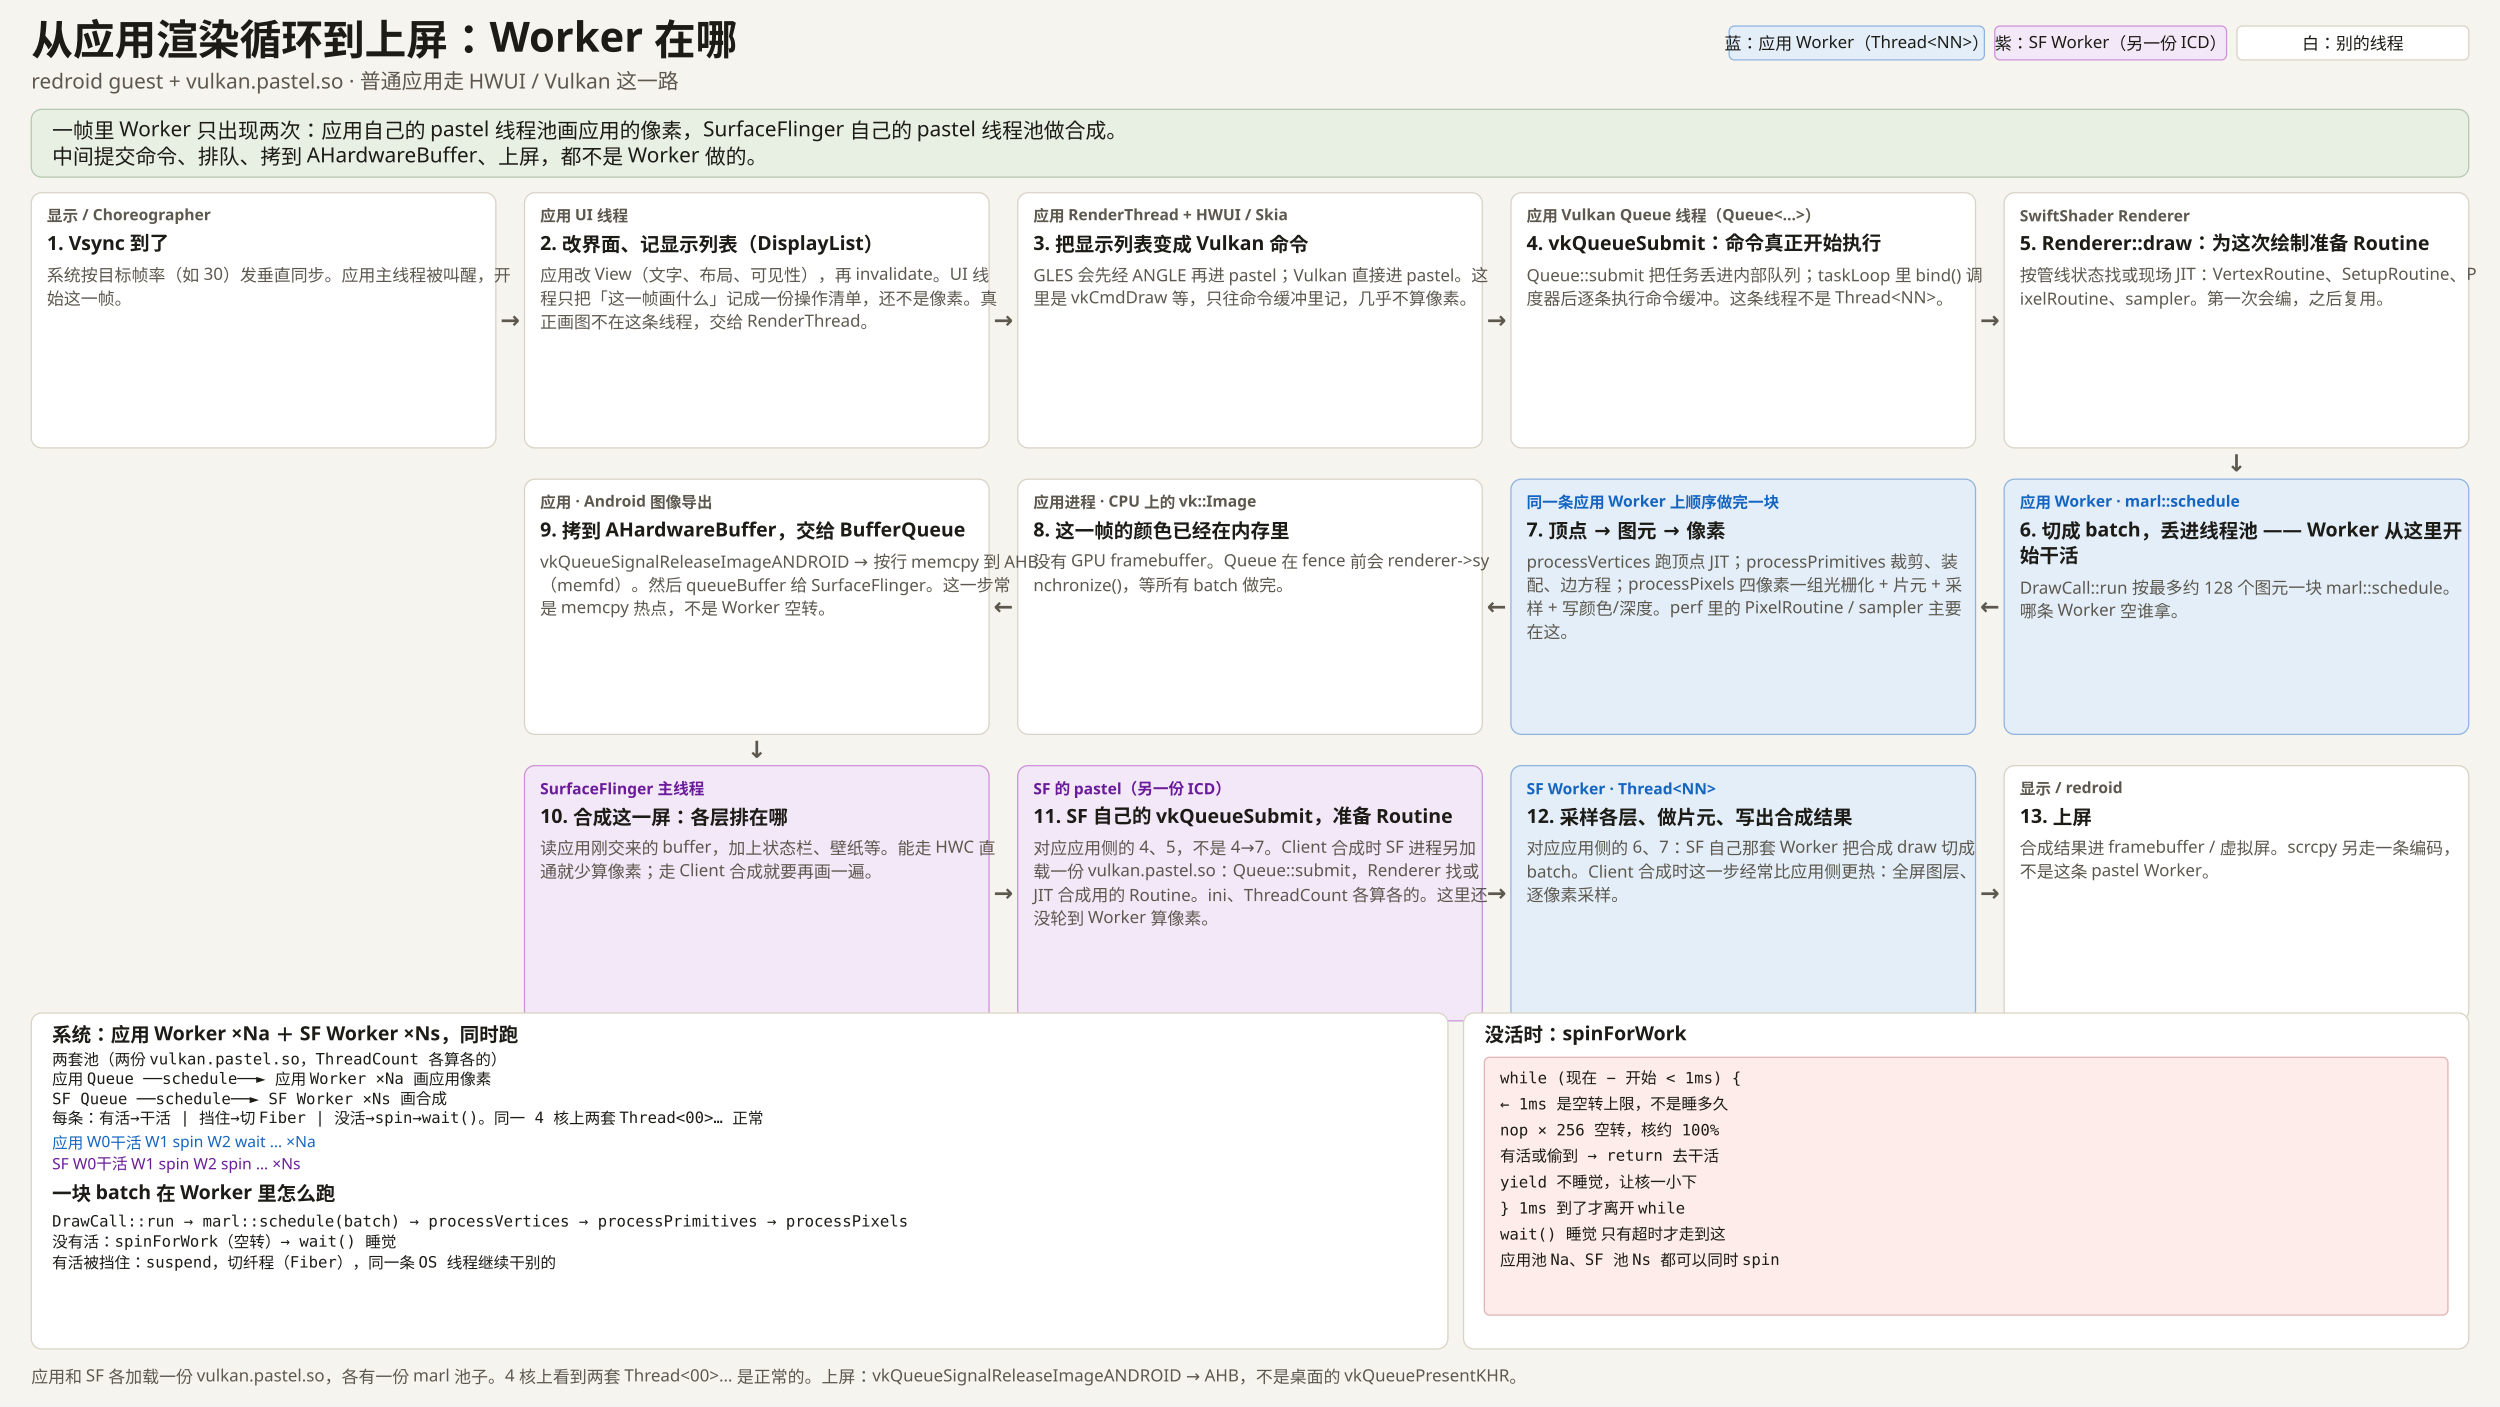
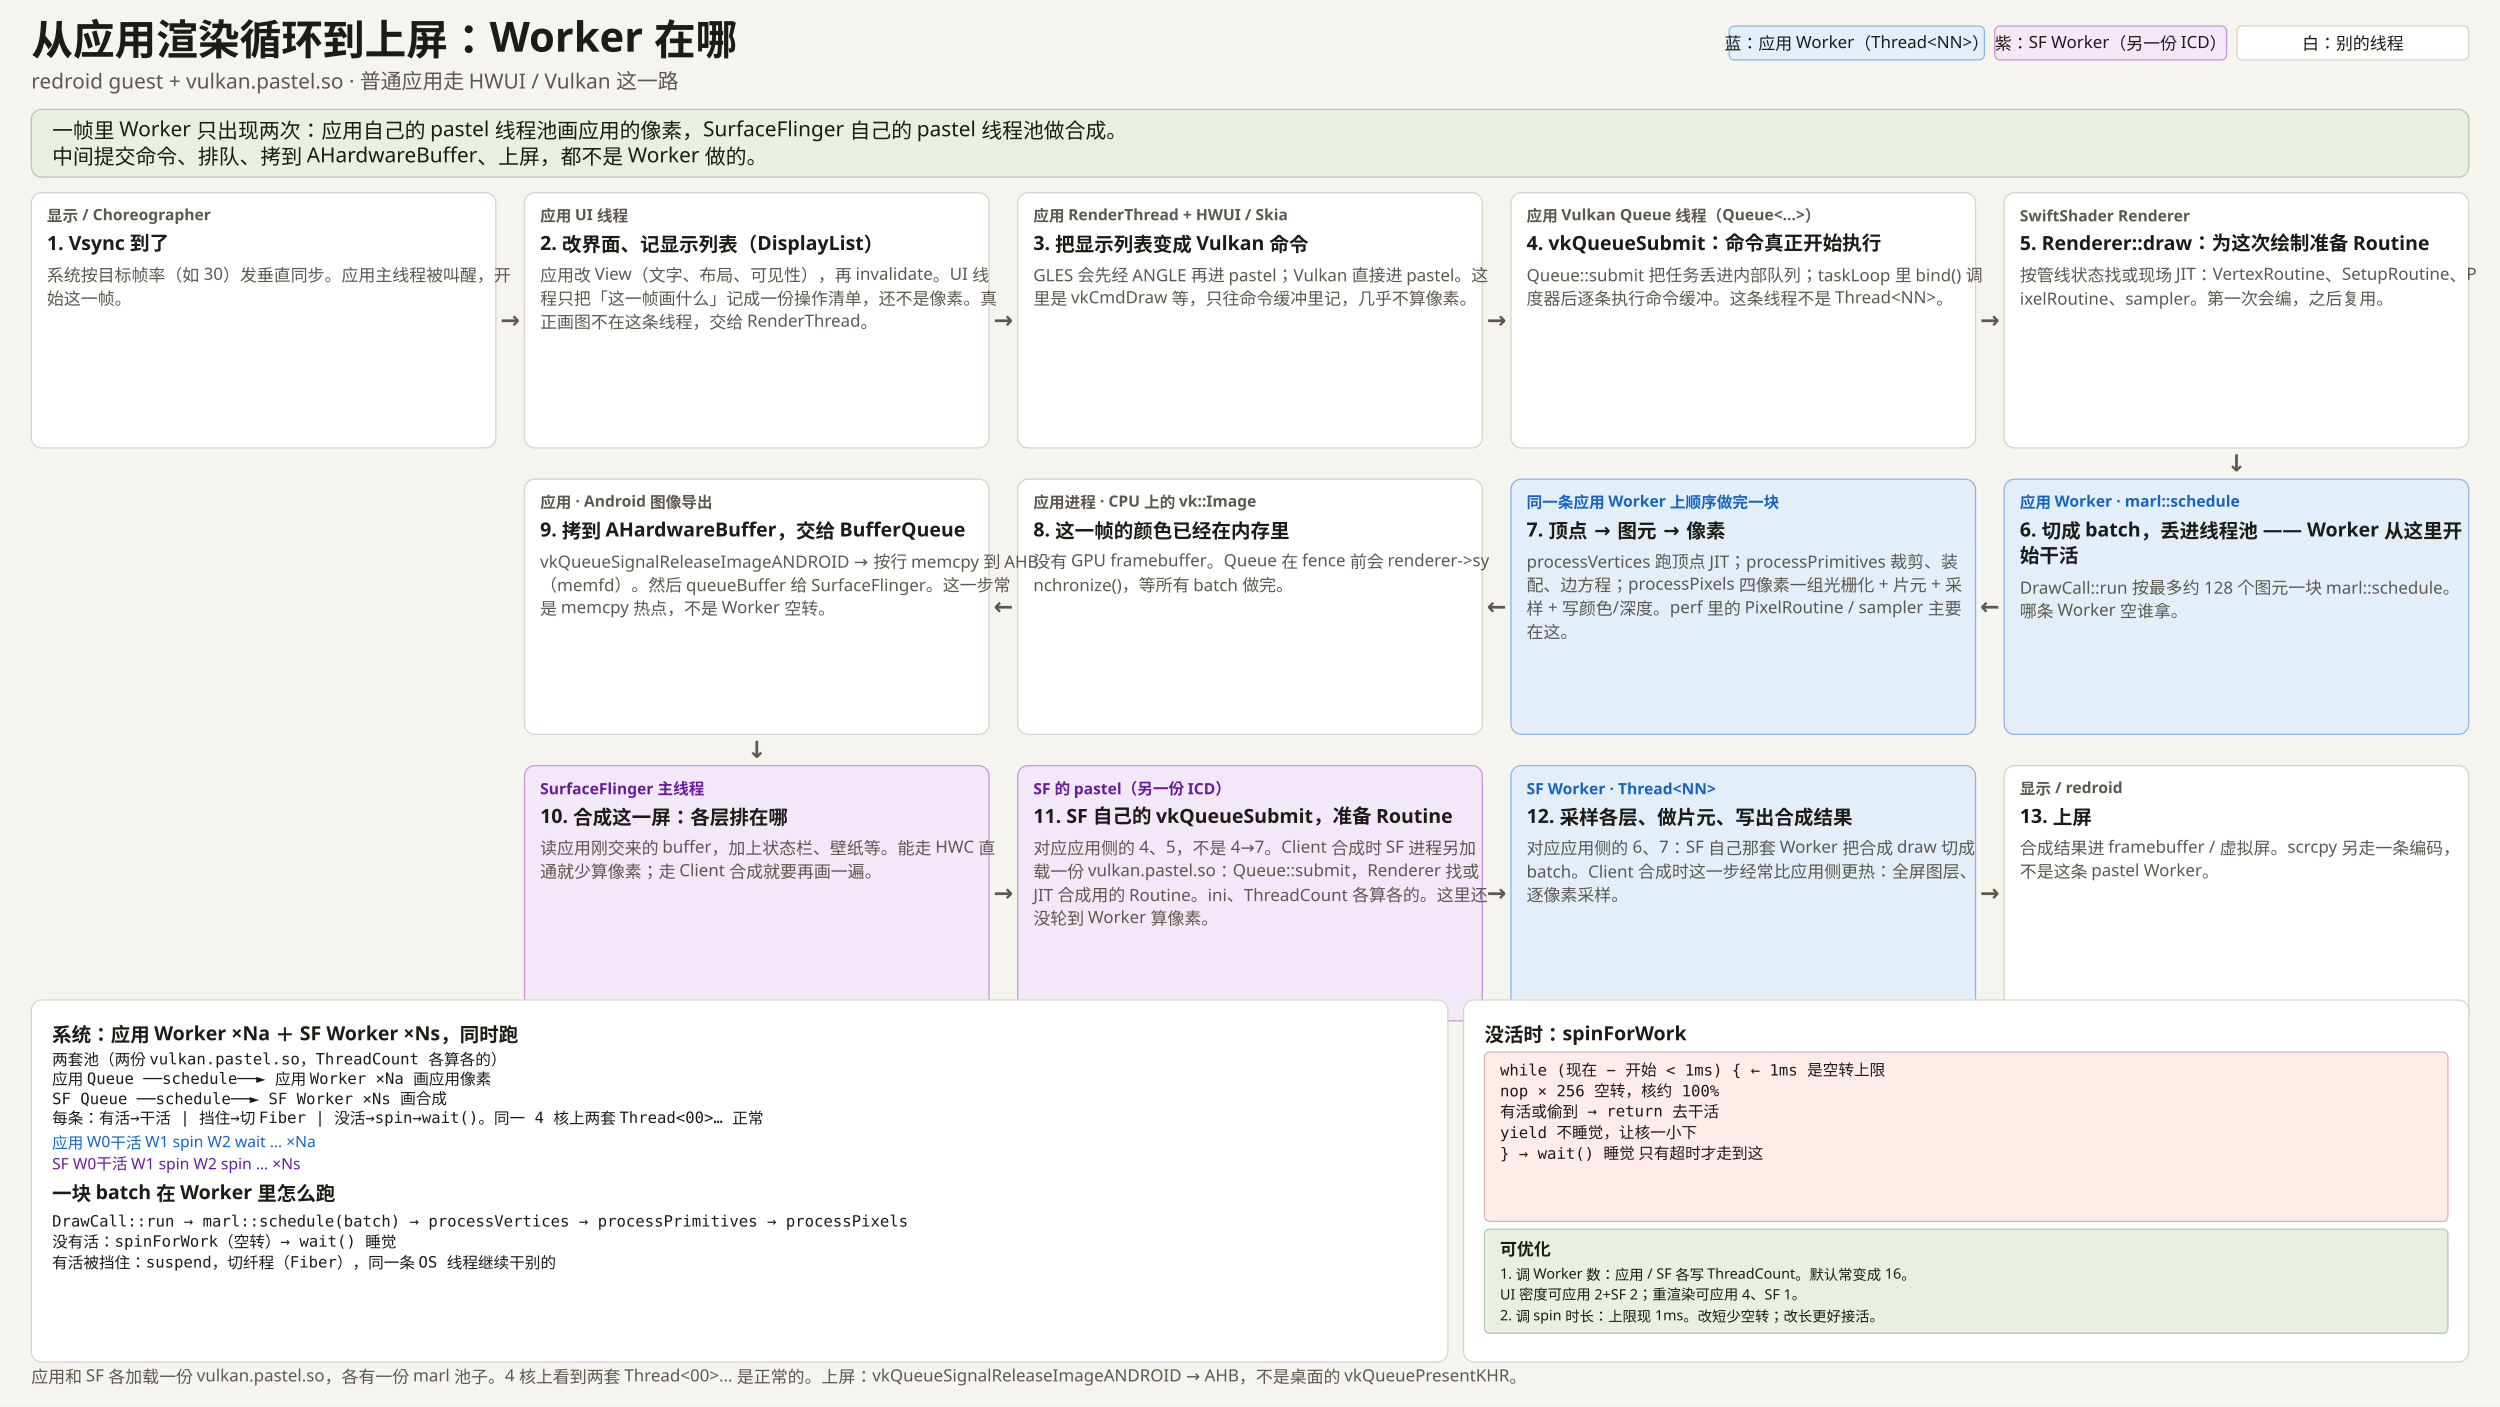
<svg xmlns="http://www.w3.org/2000/svg" viewBox="0 0 1920 1080" width="1920" height="1080" role="img">
  <rect width="1920" height="1080" fill="#f6f4ef" />
  <text x="24" y="42" font-family="sans-serif" font-size="32" font-weight="700" fill="#1c1b16">从应用渲染循环到上屏：Worker 在哪</text>
  <text x="24" y="68" font-family="sans-serif" font-size="16" fill="#5c584e">redroid guest + vulkan.pastel.so · 普通应用走 HWUI / Vulkan 这一路</text>
  <rect x="1328" y="20" width="196" height="26" rx="4" fill="#e3eef9" stroke="#90b4e0" />
  <text x="1426" y="38" text-anchor="middle" font-family="sans-serif" font-size="13" fill="#1c1b16">蓝：应用 Worker（Thread&lt;NN&gt;）</text>
  <rect x="1532" y="20" width="178" height="26" rx="4" fill="#f3e8f8" stroke="#ce93d8" />
  <text x="1621" y="38" text-anchor="middle" font-family="sans-serif" font-size="13" fill="#1c1b16">紫：SF Worker（另一份 ICD）</text>
  <rect x="1718" y="20" width="178" height="26" rx="4" fill="#ffffff" stroke="#d9d3c5" />
  <text x="1807" y="38" text-anchor="middle" font-family="sans-serif" font-size="13" fill="#1c1b16">白：别的线程</text>
  <rect x="24" y="84" width="1872" height="52" rx="8" fill="#e8f0e4" stroke="#b7c9b0" />
  <text x="40" y="106" font-family="sans-serif" font-size="16" fill="#1c1b16">一帧里 Worker 只出现两次：应用自己的 pastel 线程池画应用的像素，SurfaceFlinger 自己的 pastel 线程池做合成。</text>
  <text x="40" y="126" font-family="sans-serif" font-size="16" fill="#1c1b16">中间提交命令、排队、拷到 AHardwareBuffer、上屏，都不是 Worker 做的。</text>
  <rect x="24.0" y="148" width="356.8" height="196" rx="8" fill="#ffffff" stroke="#d9d3c5" />
  <text x="36.0" y="170" font-family="sans-serif" font-size="12" font-weight="700" fill="#5c584e">显示 / Choreographer</text>
  <text x="36.0" y="192" font-family="sans-serif" font-size="15" font-weight="700" fill="#1c1b16">1. Vsync 到了</text>
  <text x="36.0" y="216" font-family="sans-serif" font-size="13" fill="#5c584e">系统按目标帧率（如 30）发垂直同步。应用主线程被叫醒，开</text>
  <text x="36.0" y="234" font-family="sans-serif" font-size="13" fill="#5c584e">始这一帧。</text>
  <text x="391.8" y="252.0" text-anchor="middle" font-family="sans-serif" font-size="18" font-weight="700" fill="#5c584e">→</text>
  <rect x="402.8" y="148" width="356.8" height="196" rx="8" fill="#ffffff" stroke="#d9d3c5" />
  <text x="414.8" y="170" font-family="sans-serif" font-size="12" font-weight="700" fill="#5c584e">应用 UI 线程</text>
  <text x="414.8" y="192" font-family="sans-serif" font-size="15" font-weight="700" fill="#1c1b16">2. 改界面、记显示列表（DisplayList）</text>
  <text x="414.8" y="216" font-family="sans-serif" font-size="13" fill="#5c584e">应用改 View（文字、布局、可见性），再 invalidate。UI 线</text>
  <text x="414.8" y="234" font-family="sans-serif" font-size="13" fill="#5c584e">程只把「这一帧画什么」记成一份操作清单，还不是像素。真</text>
  <text x="414.8" y="252" font-family="sans-serif" font-size="13" fill="#5c584e">正画图不在这条线程，交给 RenderThread。</text>
  <text x="770.6" y="252.0" text-anchor="middle" font-family="sans-serif" font-size="18" font-weight="700" fill="#5c584e">→</text>
  <rect x="781.6" y="148" width="356.8" height="196" rx="8" fill="#ffffff" stroke="#d9d3c5" />
  <text x="793.6" y="170" font-family="sans-serif" font-size="12" font-weight="700" fill="#5c584e">应用 RenderThread + HWUI / Skia</text>
  <text x="793.6" y="192" font-family="sans-serif" font-size="15" font-weight="700" fill="#1c1b16">3. 把显示列表变成 Vulkan 命令</text>
  <text x="793.6" y="216" font-family="sans-serif" font-size="13" fill="#5c584e">GLES 会先经 ANGLE 再进 pastel；Vulkan 直接进 pastel。这</text>
  <text x="793.6" y="234" font-family="sans-serif" font-size="13" fill="#5c584e">里是 vkCmdDraw 等，只往命令缓冲里记，几乎不算像素。</text>
  <text x="1149.4" y="252.0" text-anchor="middle" font-family="sans-serif" font-size="18" font-weight="700" fill="#5c584e">→</text>
  <rect x="1160.4" y="148" width="356.8" height="196" rx="8" fill="#ffffff" stroke="#d9d3c5" />
  <text x="1172.4" y="170" font-family="sans-serif" font-size="12" font-weight="700" fill="#5c584e">应用 Vulkan Queue 线程（Queue&lt;…&gt;）</text>
  <text x="1172.4" y="192" font-family="sans-serif" font-size="15" font-weight="700" fill="#1c1b16">4. vkQueueSubmit：命令真正开始执行</text>
  <text x="1172.4" y="216" font-family="sans-serif" font-size="13" fill="#5c584e">Queue::submit 把任务丢进内部队列；taskLoop 里 bind() 调</text>
  <text x="1172.4" y="234" font-family="sans-serif" font-size="13" fill="#5c584e">度器后逐条执行命令缓冲。这条线程不是 Thread&lt;NN&gt;。</text>
  <text x="1528.2" y="252.0" text-anchor="middle" font-family="sans-serif" font-size="18" font-weight="700" fill="#5c584e">→</text>
  <rect x="1539.2" y="148" width="356.8" height="196" rx="8" fill="#ffffff" stroke="#d9d3c5" />
  <text x="1551.2" y="170" font-family="sans-serif" font-size="12" font-weight="700" fill="#5c584e">SwiftShader Renderer</text>
  <text x="1551.2" y="192" font-family="sans-serif" font-size="15" font-weight="700" fill="#1c1b16">5. Renderer::draw：为这次绘制准备 Routine</text>
  <text x="1551.2" y="216" font-family="sans-serif" font-size="13" fill="#5c584e">按管线状态找或现场 JIT：VertexRoutine、SetupRoutine、P</text>
  <text x="1551.2" y="234" font-family="sans-serif" font-size="13" fill="#5c584e">ixelRoutine、sampler。第一次会编，之后复用。</text>
  <text x="1717.6" y="362.0" text-anchor="middle" font-family="sans-serif" font-size="18" font-weight="700" fill="#5c584e">↓</text>
  <rect x="1539.2" y="368" width="356.8" height="196" rx="8" fill="#e3eef9" stroke="#90b4e0" />
  <text x="1551.2" y="390" font-family="sans-serif" font-size="12" font-weight="700" fill="#1565c0">应用 Worker · marl::schedule</text>
  <text x="1551.2" y="412" font-family="sans-serif" font-size="15" font-weight="700" fill="#1c1b16">6. 切成 batch，丢进线程池 —— Worker 从这里开</text>
  <text x="1551.2" y="432" font-family="sans-serif" font-size="15" font-weight="700" fill="#1c1b16">始干活</text>
  <text x="1551.2" y="456" font-family="sans-serif" font-size="13" fill="#5c584e">DrawCall::run 按最多约 128 个图元一块 marl::schedule。</text>
  <text x="1551.2" y="474" font-family="sans-serif" font-size="13" fill="#5c584e">哪条 Worker 空谁拿。</text>
  <rect x="1160.4" y="368" width="356.8" height="196" rx="8" fill="#e3eef9" stroke="#90b4e0" />
  <text x="1172.4" y="390" font-family="sans-serif" font-size="12" font-weight="700" fill="#1565c0">同一条应用 Worker 上顺序做完一块</text>
  <text x="1172.4" y="412" font-family="sans-serif" font-size="15" font-weight="700" fill="#1c1b16">7. 顶点 → 图元 → 像素</text>
  <text x="1172.4" y="436" font-family="sans-serif" font-size="13" fill="#5c584e">processVertices 跑顶点 JIT；processPrimitives 裁剪、装</text>
  <text x="1172.4" y="454" font-family="sans-serif" font-size="13" fill="#5c584e">配、边方程；processPixels 四像素一组光栅化 + 片元 + 采</text>
  <text x="1172.4" y="472" font-family="sans-serif" font-size="13" fill="#5c584e">样 + 写颜色/深度。perf 里的 PixelRoutine / sampler 主要</text>
  <text x="1172.4" y="490" font-family="sans-serif" font-size="13" fill="#5c584e">在这。</text>
  <rect x="781.6" y="368" width="356.8" height="196" rx="8" fill="#ffffff" stroke="#d9d3c5" />
  <text x="793.6" y="390" font-family="sans-serif" font-size="12" font-weight="700" fill="#5c584e">应用进程 · CPU 上的 vk::Image</text>
  <text x="793.6" y="412" font-family="sans-serif" font-size="15" font-weight="700" fill="#1c1b16">8. 这一帧的颜色已经在内存里</text>
  <text x="793.6" y="436" font-family="sans-serif" font-size="13" fill="#5c584e">没有 GPU framebuffer。Queue 在 fence 前会 renderer-&gt;sy</text>
  <text x="793.6" y="454" font-family="sans-serif" font-size="13" fill="#5c584e">nchronize()，等所有 batch 做完。</text>
  <rect x="402.8" y="368" width="356.8" height="196" rx="8" fill="#ffffff" stroke="#d9d3c5" />
  <text x="414.8" y="390" font-family="sans-serif" font-size="12" font-weight="700" fill="#5c584e">应用 · Android 图像导出</text>
  <text x="414.8" y="412" font-family="sans-serif" font-size="15" font-weight="700" fill="#1c1b16">9. 拷到 AHardwareBuffer，交给 BufferQueue</text>
  <text x="414.8" y="436" font-family="sans-serif" font-size="13" fill="#5c584e">vkQueueSignalReleaseImageANDROID → 按行 memcpy 到 AHB</text>
  <text x="414.8" y="454" font-family="sans-serif" font-size="13" fill="#5c584e">（memfd）。然后 queueBuffer 给 SurfaceFlinger。这一步常</text>
  <text x="414.8" y="472" font-family="sans-serif" font-size="13" fill="#5c584e">是 memcpy 热点，不是 Worker 空转。</text>
  <text x="1528.2" y="472.0" text-anchor="middle" font-family="sans-serif" font-size="18" font-weight="700" fill="#5c584e">←</text>
  <text x="1149.4" y="472.0" text-anchor="middle" font-family="sans-serif" font-size="18" font-weight="700" fill="#5c584e">←</text>
  <text x="770.6" y="472.0" text-anchor="middle" font-family="sans-serif" font-size="18" font-weight="700" fill="#5c584e">←</text>
  <text x="581.2" y="582.0" text-anchor="middle" font-family="sans-serif" font-size="18" font-weight="700" fill="#5c584e">↓</text>
  <rect x="402.8" y="588" width="356.8" height="196" rx="8" fill="#f3e8f8" stroke="#ce93d8" />
  <text x="414.8" y="610" font-family="sans-serif" font-size="12" font-weight="700" fill="#6a1b9a">SurfaceFlinger 主线程</text>
  <text x="414.8" y="632" font-family="sans-serif" font-size="15" font-weight="700" fill="#1c1b16">10. 合成这一屏：各层排在哪</text>
  <text x="414.8" y="656" font-family="sans-serif" font-size="13" fill="#5c584e">读应用刚交来的 buffer，加上状态栏、壁纸等。能走 HWC 直</text>
  <text x="414.8" y="674" font-family="sans-serif" font-size="13" fill="#5c584e">通就少算像素；走 Client 合成就要再画一遍。</text>
  <text x="770.6" y="692.0" text-anchor="middle" font-family="sans-serif" font-size="18" font-weight="700" fill="#5c584e">→</text>
  <rect x="781.6" y="588" width="356.8" height="196" rx="8" fill="#f3e8f8" stroke="#ce93d8" />
  <text x="793.6" y="610" font-family="sans-serif" font-size="12" font-weight="700" fill="#6a1b9a">SF 的 pastel（另一份 ICD）</text>
  <text x="793.6" y="632" font-family="sans-serif" font-size="15" font-weight="700" fill="#1c1b16">11. SF 自己的 vkQueueSubmit，准备 Routine</text>
  <text x="793.6" y="656" font-family="sans-serif" font-size="13" fill="#5c584e">对应应用侧的 4、5，不是 4→7。Client 合成时 SF 进程另加</text>
  <text x="793.6" y="674" font-family="sans-serif" font-size="13" fill="#5c584e">载一份 vulkan.pastel.so：Queue::submit，Renderer 找或 </text>
  <text x="793.6" y="692" font-family="sans-serif" font-size="13" fill="#5c584e">JIT 合成用的 Routine。ini、ThreadCount 各算各的。这里还</text>
  <text x="793.6" y="710" font-family="sans-serif" font-size="13" fill="#5c584e">没轮到 Worker 算像素。</text>
  <text x="1149.4" y="692.0" text-anchor="middle" font-family="sans-serif" font-size="18" font-weight="700" fill="#5c584e">→</text>
  <rect x="1160.4" y="588" width="356.8" height="196" rx="8" fill="#e3eef9" stroke="#90b4e0" />
  <text x="1172.4" y="610" font-family="sans-serif" font-size="12" font-weight="700" fill="#1565c0">SF Worker · Thread&lt;NN&gt;</text>
  <text x="1172.4" y="632" font-family="sans-serif" font-size="15" font-weight="700" fill="#1c1b16">12. 采样各层、做片元、写出合成结果</text>
  <text x="1172.4" y="656" font-family="sans-serif" font-size="13" fill="#5c584e">对应应用侧的 6、7：SF 自己那套 Worker 把合成 draw 切成</text>
  <text x="1172.4" y="674" font-family="sans-serif" font-size="13" fill="#5c584e"> batch。Client 合成时这一步经常比应用侧更热：全屏图层、</text>
  <text x="1172.4" y="692" font-family="sans-serif" font-size="13" fill="#5c584e">逐像素采样。</text>
  <text x="1528.2" y="692.0" text-anchor="middle" font-family="sans-serif" font-size="18" font-weight="700" fill="#5c584e">→</text>
  <rect x="1539.2" y="588" width="356.8" height="196" rx="8" fill="#ffffff" stroke="#d9d3c5" />
  <text x="1551.2" y="610" font-family="sans-serif" font-size="12" font-weight="700" fill="#5c584e">显示 / redroid</text>
  <text x="1551.2" y="632" font-family="sans-serif" font-size="15" font-weight="700" fill="#1c1b16">13. 上屏</text>
  <text x="1551.2" y="656" font-family="sans-serif" font-size="13" fill="#5c584e">合成结果进 framebuffer / 虚拟屏。scrcpy 另走一条编码，</text>
  <text x="1551.2" y="674" font-family="sans-serif" font-size="13" fill="#5c584e">不是这条 pastel Worker。</text>
-   <rect x="24" y="778" width="1088" height="258" rx="8" fill="#ffffff" stroke="#d9d3c5" />
+   <rect x="24" y="768" width="1088" height="278" rx="8" fill="#ffffff" stroke="#d9d3c5" />
  <text x="40" y="800" font-family="sans-serif" font-size="15" font-weight="700" fill="#1c1b16">系统：应用 Worker ×Na ＋ SF Worker ×Ns，同时跑</text>
  <text x="40" y="818" font-family="monospace" font-size="12" fill="#1c1b16">两套池（两份 vulkan.pastel.so，ThreadCount 各算各的）</text>
  <text x="40" y="833" font-family="monospace" font-size="12" fill="#1c1b16">应用 Queue ──schedule──► 应用 Worker ×Na   画应用像素</text>
  <text x="40" y="848" font-family="monospace" font-size="12" fill="#1c1b16">SF    Queue ──schedule──► SF    Worker ×Ns   画合成</text>
  <text x="40" y="863" font-family="monospace" font-size="12" fill="#1c1b16">每条：有活→干活 | 挡住→切 Fiber | 没活→spin→wait()。同一 4 核上两套 Thread&lt;00&gt;… 正常</text>
  <text x="40" y="882" font-family="sans-serif" font-size="12" fill="#1565c0">应用  W0干活 W1 spin W2 wait … ×Na</text>
  <text x="40" y="898" font-family="sans-serif" font-size="12" fill="#6a1b9a">SF    W0干活 W1 spin W2 spin … ×Ns</text>
  <text x="40" y="922" font-family="sans-serif" font-size="15" font-weight="700" fill="#1c1b16">一块 batch 在 Worker 里怎么跑</text>
  <text x="40" y="942" font-family="monospace" font-size="12" fill="#1c1b16">DrawCall::run → marl::schedule(batch) → processVertices → processPrimitives → processPixels</text>
  <text x="40" y="958" font-family="monospace" font-size="12" fill="#1c1b16">没有活：spinForWork（空转）→ wait() 睡觉</text>
  <text x="40" y="974" font-family="monospace" font-size="12" fill="#1c1b16">有活被挡住：suspend，切纤程（Fiber），同一条 OS 线程继续干别的</text>
-   <rect x="1124" y="778" width="772" height="258" rx="8" fill="#ffffff" stroke="#d9d3c5" />
+   <rect x="1124" y="768" width="772" height="278" rx="8" fill="#ffffff" stroke="#d9d3c5" />
  <text x="1140" y="800" font-family="sans-serif" font-size="15" font-weight="700" fill="#1c1b16">没活时：spinForWork</text>
-   <rect x="1140" y="812" width="740" height="198" rx="4" fill="#fdecea" stroke="#e0b4b4" />
-   <text x="1152" y="832" font-family="monospace" font-size="12" fill="#1c1b16">while (现在 − 开始 &lt; 1ms) {</text>
-   <text x="1152" y="852" font-family="monospace" font-size="12" fill="#1c1b16">    ← 1ms 是空转上限，不是睡多久</text>
-   <text x="1152" y="872" font-family="monospace" font-size="12" fill="#1c1b16">    nop × 256     空转，核约 100%</text>
-   <text x="1152" y="892" font-family="monospace" font-size="12" fill="#1c1b16">    有活或偷到 → return 去干活</text>
-   <text x="1152" y="912" font-family="monospace" font-size="12" fill="#1c1b16">    yield         不睡觉，让核一小下</text>
-   <text x="1152" y="932" font-family="monospace" font-size="12" fill="#1c1b16">}  1ms 到了才离开 while</text>
-   <text x="1152" y="952" font-family="monospace" font-size="12" fill="#1c1b16">wait() 睡觉   只有超时才走到这</text>
-   <text x="1152" y="972" font-family="monospace" font-size="12" fill="#1c1b16">应用池 Na、SF 池 Ns 都可以同时 spin</text>
+   <rect x="1140" y="808" width="740" height="130" rx="4" fill="#fdecea" stroke="#e0b4b4" />
+   <text x="1152" y="826" font-family="monospace" font-size="12" fill="#1c1b16">while (现在 − 开始 &lt; 1ms) {   ← 1ms 是空转上限</text>
+   <text x="1152" y="842" font-family="monospace" font-size="12" fill="#1c1b16">    nop × 256     空转，核约 100%</text>
+   <text x="1152" y="858" font-family="monospace" font-size="12" fill="#1c1b16">    有活或偷到 → return 去干活</text>
+   <text x="1152" y="874" font-family="monospace" font-size="12" fill="#1c1b16">    yield         不睡觉，让核一小下</text>
+   <text x="1152" y="890" font-family="monospace" font-size="12" fill="#1c1b16">} → wait() 睡觉   只有超时才走到这</text>
+   <rect x="1140" y="944" width="740" height="80" rx="4" fill="#e8f0e4" stroke="#b7c9b0" />
+   <text x="1152" y="964" font-family="sans-serif" font-size="13" font-weight="700" fill="#1c1b16">可优化</text>
+   <text x="1152" y="982" font-family="sans-serif" font-size="11" fill="#1c1b16">1. 调 Worker 数：应用 / SF 各写 ThreadCount。默认常变成 16。</text>
+   <text x="1152" y="998" font-family="sans-serif" font-size="11" fill="#1c1b16">   UI 密度可应用 2+SF 2；重渲染可应用 4、SF 1。</text>
+   <text x="1152" y="1014" font-family="sans-serif" font-size="11" fill="#1c1b16">2. 调 spin 时长：上限现 1ms。改短少空转；改长更好接活。</text>
  <text x="24" y="1062" font-family="sans-serif" font-size="13" fill="#5c584e">应用和 SF 各加载一份 vulkan.pastel.so，各有一份 marl 池子。4 核上看到两套 Thread&lt;00&gt;… 是正常的。上屏：vkQueueSignalReleaseImageANDROID → AHB，不是桌面的 vkQueuePresentKHR。</text>
</svg>
